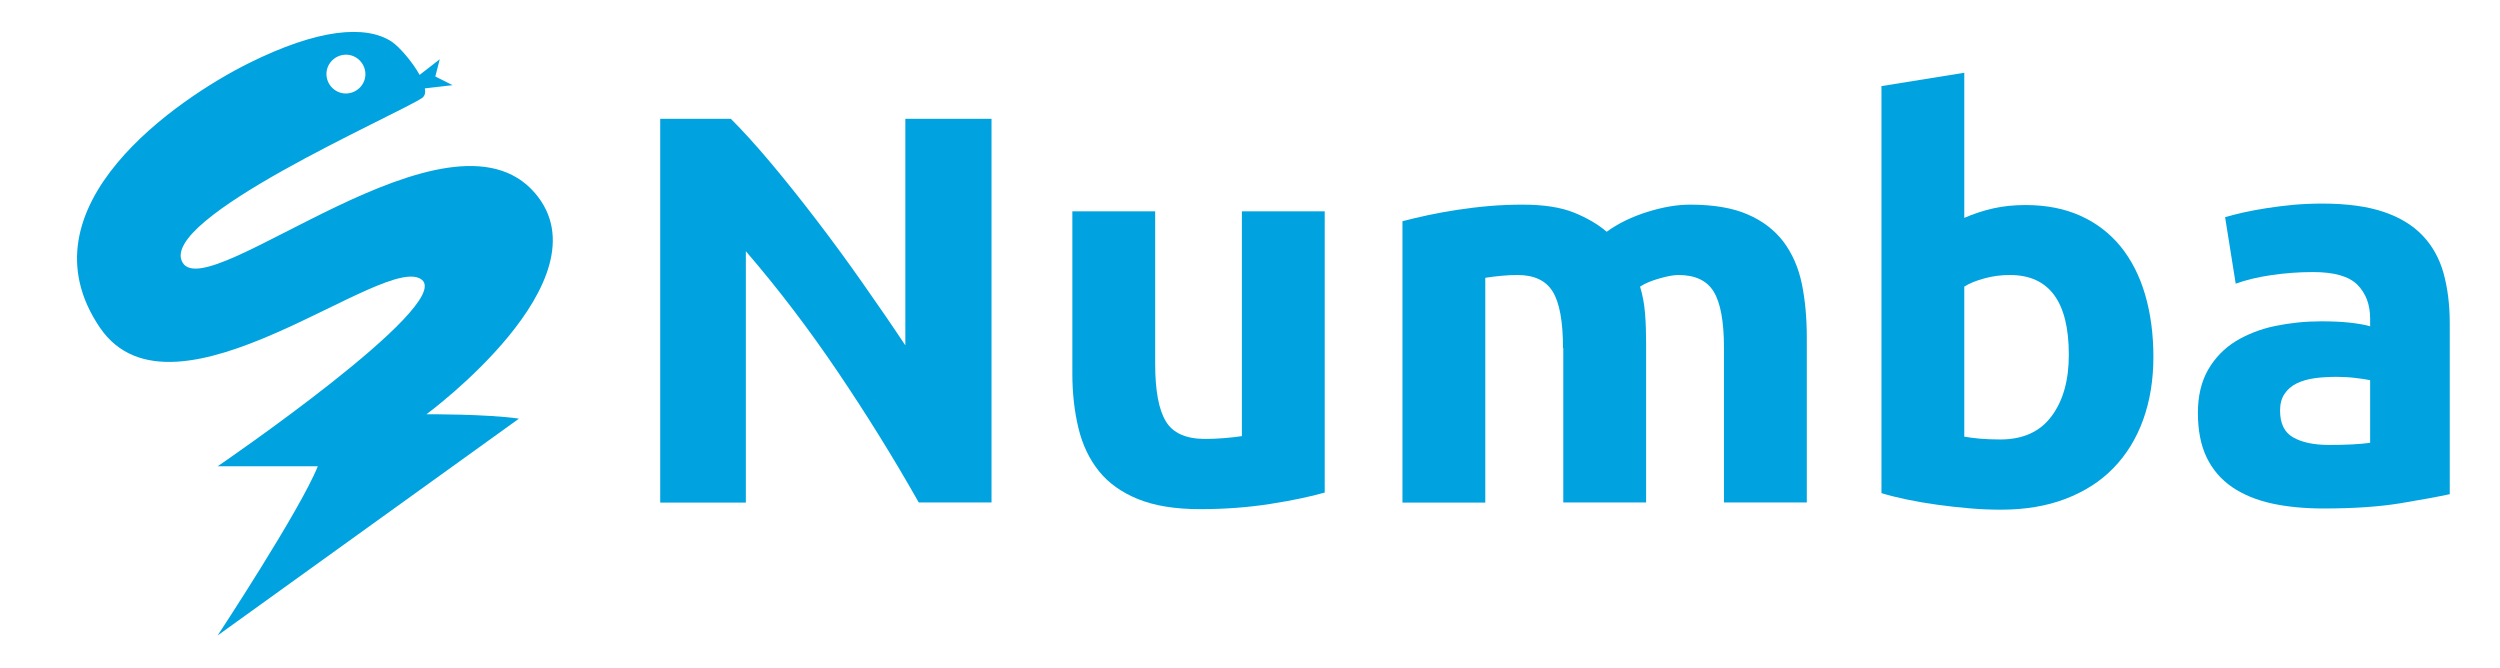
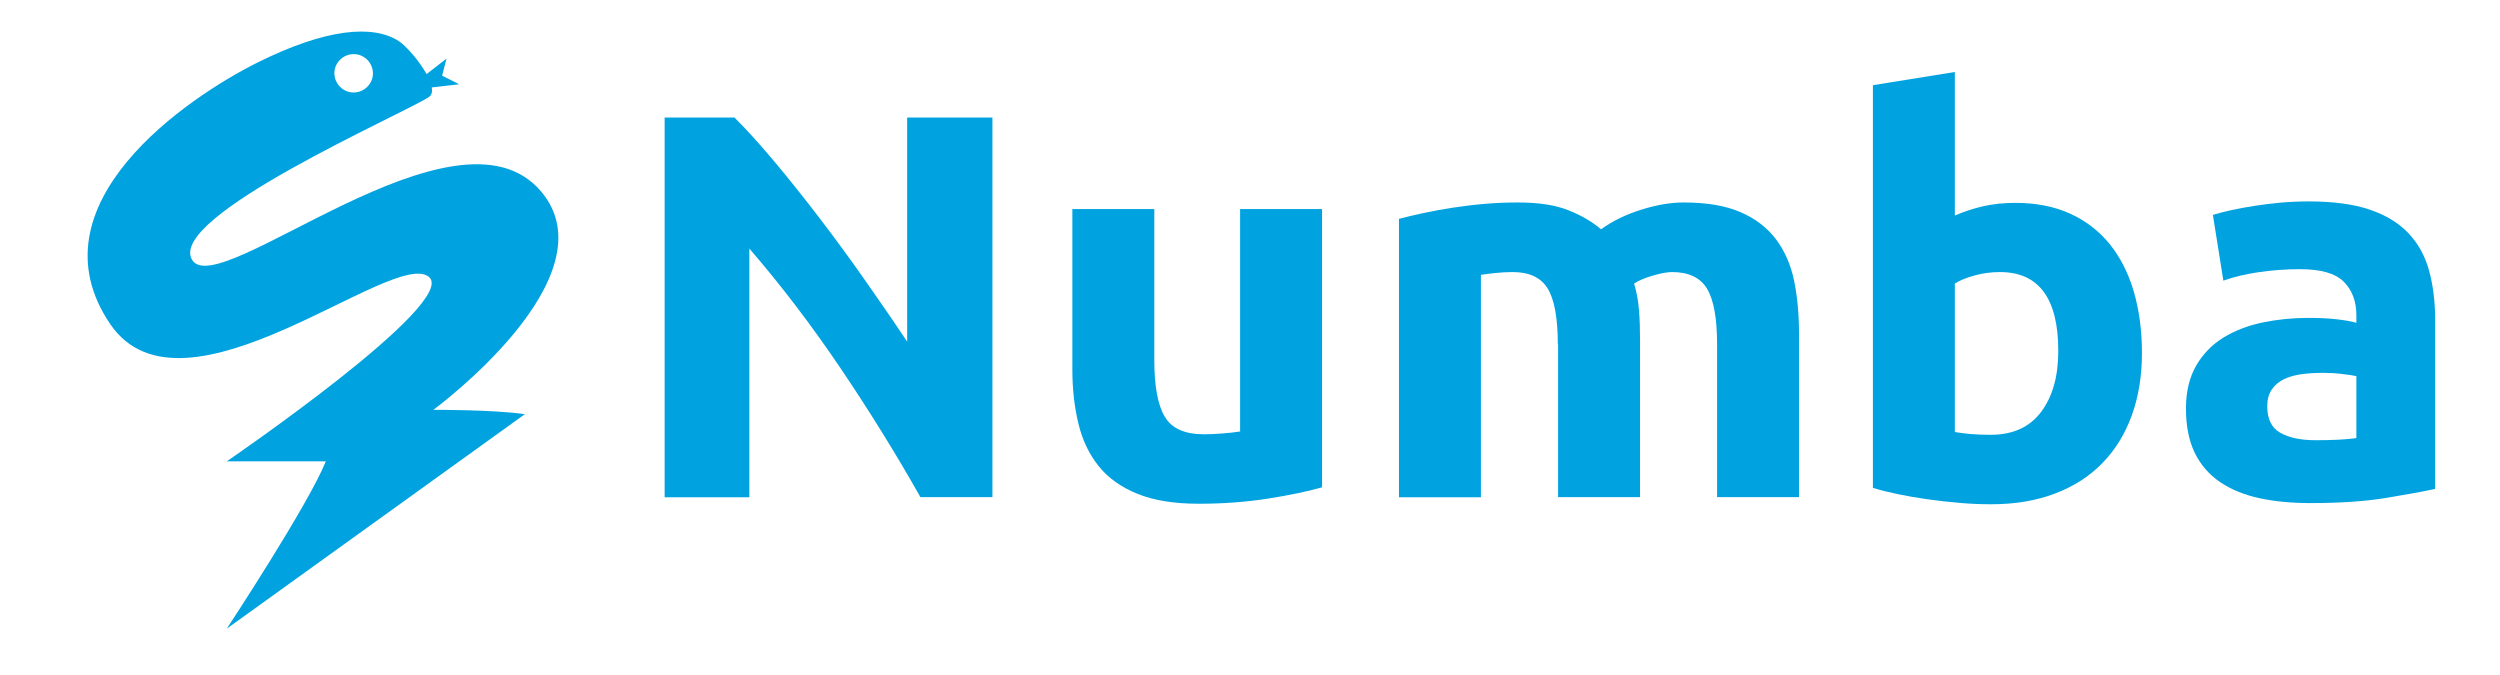
- <svg xmlns="http://www.w3.org/2000/svg" width="206" height="55" viewBox="0 0 206 55" fill="none">
-   <path d="M35.141 34.133C35.141 34.133 50.194 23.078 44.098 15.928C37.03 7.634 17.217 25.223 15.053 21.648C12.888 18.073 32.634 9.504 34.777 8.074C35.009 7.92 35.075 7.623 35.009 7.282L37.295 7.018L35.87 6.303L36.235 4.884L34.578 6.171C33.96 5.06 32.9 3.861 32.292 3.443C30.139 2.024 26.196 2.365 20.464 5.225C14.732 8.085 1.436 17.006 8.239 27.005C14.335 35.926 31.85 20.592 34.777 23.067C37.284 25.212 17.935 38.423 17.935 38.423C17.935 38.423 26.152 38.423 26.185 38.423C24.76 41.998 17.935 52.36 17.935 52.36L42.762 34.496C40.155 34.111 35.141 34.133 35.141 34.133ZM28.394 4.51C29.277 4.444 30.039 5.126 30.105 5.995C30.172 6.875 29.487 7.634 28.614 7.7C27.731 7.766 26.969 7.084 26.903 6.215C26.837 5.346 27.51 4.576 28.394 4.51Z" fill="#00A3E0" />
-   <path d="M75.705 41.404C73.662 37.785 71.442 34.21 69.067 30.69C66.682 27.159 64.153 23.826 61.458 20.702V41.415H54.401V9.79H60.221C61.226 10.791 62.342 12.023 63.568 13.486C64.794 14.949 66.031 16.5 67.3 18.161C68.571 19.822 69.829 21.538 71.078 23.32C72.325 25.102 73.507 26.807 74.6 28.457V9.79H81.702V41.404H75.705Z" fill="#00A3E0" />
-   <path d="M109.146 40.59C107.986 40.92 106.484 41.239 104.662 41.525C102.84 41.811 100.907 41.954 98.886 41.954C96.843 41.954 95.142 41.679 93.784 41.129C92.425 40.579 91.343 39.809 90.559 38.83C89.764 37.84 89.201 36.663 88.869 35.299C88.538 33.935 88.361 32.428 88.361 30.778V17.413H95.186V29.964C95.186 32.153 95.474 33.737 96.059 34.705C96.633 35.684 97.727 36.168 99.306 36.168C99.792 36.168 100.311 36.146 100.863 36.102C101.415 36.058 101.901 36.003 102.332 35.937V17.413H109.157V40.59H109.146Z" fill="#00A3E0" />
-   <path d="M128.792 28.677C128.792 26.488 128.505 24.937 127.942 24.024C127.378 23.111 126.407 22.66 125.037 22.66C124.606 22.66 124.165 22.682 123.712 22.726C123.259 22.77 122.806 22.825 122.387 22.891V41.415H115.562V18.227C116.136 18.073 116.821 17.919 117.605 17.743C118.389 17.578 119.206 17.424 120.078 17.292C120.951 17.16 121.845 17.05 122.762 16.973C123.679 16.896 124.573 16.863 125.468 16.863C127.213 16.863 128.615 17.083 129.709 17.523C130.791 17.963 131.685 18.491 132.392 19.096C133.364 18.392 134.491 17.853 135.761 17.457C137.031 17.061 138.19 16.863 139.262 16.863C141.183 16.863 142.762 17.127 143.999 17.666C145.236 18.194 146.219 18.953 146.959 19.921C147.688 20.9 148.196 22.055 148.472 23.386C148.748 24.728 148.881 26.213 148.881 27.852V41.404H142.056V28.677C142.056 26.488 141.768 24.937 141.205 24.024C140.642 23.111 139.67 22.66 138.301 22.66C137.936 22.66 137.417 22.748 136.766 22.935C136.103 23.122 135.562 23.342 135.142 23.617C135.352 24.321 135.496 25.058 135.551 25.828C135.617 26.609 135.639 27.434 135.639 28.314V41.404H128.814V28.677H128.792Z" fill="#00A3E0" />
-   <path d="M177.44 29.403C177.44 31.317 177.153 33.055 176.59 34.606C176.026 36.157 175.209 37.477 174.138 38.577C173.067 39.677 171.752 40.513 170.195 41.107C168.638 41.701 166.871 41.998 164.883 41.998C164.055 41.998 163.194 41.965 162.299 41.888C161.393 41.811 160.51 41.712 159.637 41.591C158.765 41.47 157.937 41.327 157.142 41.162C156.346 40.997 155.64 40.821 155.032 40.634V7.095L161.857 5.995V17.952C162.619 17.622 163.414 17.358 164.243 17.171C165.071 16.984 165.955 16.896 166.904 16.896C168.616 16.896 170.129 17.193 171.443 17.787C172.757 18.381 173.851 19.228 174.745 20.317C175.629 21.417 176.303 22.726 176.755 24.266C177.208 25.817 177.44 27.522 177.44 29.403ZM170.471 29.227C170.471 24.849 168.848 22.66 165.612 22.66C164.905 22.66 164.21 22.748 163.525 22.935C162.84 23.122 162.277 23.342 161.857 23.617V35.981C162.189 36.047 162.619 36.091 163.138 36.146C163.657 36.19 164.221 36.212 164.828 36.212C166.694 36.212 168.097 35.574 169.047 34.298C170.008 33.011 170.471 31.328 170.471 29.227Z" fill="#00A3E0" />
-   <path d="M191.367 16.775C193.377 16.775 195.067 17.006 196.403 17.457C197.75 17.908 198.822 18.568 199.628 19.415C200.434 20.262 201.008 21.296 201.351 22.517C201.682 23.738 201.859 25.091 201.859 26.576V40.722C200.876 40.931 199.517 41.184 197.784 41.47C196.039 41.756 193.94 41.899 191.467 41.899C189.909 41.899 188.496 41.767 187.226 41.492C185.956 41.217 184.862 40.766 183.946 40.15C183.029 39.523 182.322 38.709 181.836 37.708C181.35 36.707 181.107 35.475 181.107 34.012C181.107 32.615 181.395 31.427 181.958 30.448C182.521 29.48 183.283 28.699 184.222 28.116C185.172 27.544 186.254 27.115 187.469 26.862C188.695 26.609 189.954 26.477 191.268 26.477C192.151 26.477 192.935 26.51 193.631 26.587C194.316 26.664 194.879 26.763 195.299 26.884V26.246C195.299 25.091 194.945 24.167 194.25 23.463C193.543 22.759 192.328 22.418 190.583 22.418C189.423 22.418 188.275 22.506 187.148 22.671C186.022 22.836 185.039 23.078 184.222 23.375L183.349 17.897C183.747 17.776 184.244 17.644 184.84 17.512C185.437 17.38 186.088 17.259 186.784 17.149C187.491 17.039 188.231 16.951 189.004 16.874C189.788 16.808 190.572 16.775 191.367 16.775ZM191.908 36.663C192.582 36.663 193.222 36.652 193.83 36.619C194.437 36.586 194.934 36.542 195.299 36.487V31.328C195.023 31.262 194.614 31.207 194.062 31.141C193.51 31.075 193.013 31.053 192.549 31.053C191.908 31.053 191.301 31.086 190.738 31.163C190.174 31.24 189.677 31.383 189.247 31.592C188.816 31.801 188.485 32.098 188.242 32.461C187.999 32.824 187.877 33.286 187.877 33.825C187.877 34.892 188.231 35.629 188.949 36.036C189.677 36.454 190.66 36.663 191.908 36.663Z" fill="#00A3E0" />
+ <svg xmlns="http://www.w3.org/2000/svg" width="163" height="44" viewBox="0 0 163 44" fill="none">
+   <path d="M28.255 26.721C28.255 26.721 40.039 18.067 35.267 12.469C29.733 5.976 14.223 19.746 12.528 16.947C10.834 14.148 26.292 7.44 27.97 6.321C28.151 6.2 28.203 5.968 28.151 5.701L29.941 5.494L28.826 4.934L29.111 3.823L27.814 4.831C27.33 3.961 26.5 3.023 26.024 2.695C24.338 1.584 21.252 1.851 16.765 4.09C12.278 6.329 1.868 13.313 7.194 21.141C11.966 28.125 25.678 16.12 27.97 18.058C29.932 19.737 14.785 30.079 14.785 30.079C14.785 30.079 21.217 30.079 21.243 30.079C20.128 32.878 14.785 40.99 14.785 40.99L34.22 27.005C32.18 26.704 28.255 26.721 28.255 26.721ZM22.972 3.531C23.664 3.479 24.261 4.013 24.312 4.693C24.364 5.382 23.828 5.976 23.145 6.028C22.454 6.08 21.857 5.546 21.805 4.865C21.753 4.185 22.281 3.582 22.972 3.531Z" fill="#00A3E0" />
+   <path d="M60.011 32.413C58.412 29.58 56.674 26.781 54.815 24.026C52.948 21.261 50.968 18.652 48.858 16.206V32.422H43.334V7.664H47.89C48.677 8.448 49.55 9.412 50.51 10.557C51.469 11.703 52.438 12.917 53.432 14.217C54.426 15.518 55.412 16.861 56.389 18.256C57.366 19.651 58.291 20.986 59.147 22.277V7.664H64.706V32.413H60.011Z" fill="#00A3E0" />
+   <path d="M86.189 31.776C85.281 32.034 84.106 32.284 82.679 32.508C81.252 32.732 79.739 32.844 78.157 32.844C76.558 32.844 75.226 32.628 74.163 32.198C73.1 31.767 72.252 31.164 71.638 30.398C71.016 29.623 70.575 28.702 70.316 27.634C70.056 26.566 69.918 25.386 69.918 24.095V13.632H75.261V23.457C75.261 25.171 75.486 26.411 75.944 27.169C76.394 27.935 77.249 28.314 78.486 28.314C78.866 28.314 79.273 28.297 79.705 28.262C80.137 28.228 80.517 28.185 80.855 28.133V13.632H86.198V31.776H86.189Z" fill="#00A3E0" />
+   <path d="M101.57 22.45C101.57 20.736 101.346 19.522 100.905 18.807C100.464 18.092 99.703 17.739 98.631 17.739C98.294 17.739 97.948 17.756 97.593 17.791C97.239 17.825 96.884 17.868 96.556 17.92V32.422H91.213V14.269C91.662 14.148 92.198 14.028 92.812 13.89C93.426 13.761 94.066 13.64 94.749 13.537C95.432 13.433 96.132 13.347 96.85 13.287C97.567 13.227 98.268 13.201 98.968 13.201C100.334 13.201 101.432 13.373 102.288 13.718C103.135 14.062 103.836 14.475 104.389 14.949C105.15 14.398 106.032 13.976 107.026 13.666C108.02 13.356 108.928 13.201 109.766 13.201C111.271 13.201 112.507 13.408 113.475 13.83C114.444 14.243 115.213 14.837 115.792 15.595C116.363 16.361 116.761 17.265 116.977 18.308C117.193 19.358 117.297 20.521 117.297 21.804V32.413H111.954V22.45C111.954 20.736 111.729 19.522 111.288 18.807C110.847 18.092 110.086 17.739 109.014 17.739C108.729 17.739 108.323 17.808 107.813 17.954C107.294 18.101 106.87 18.273 106.542 18.488C106.706 19.039 106.818 19.616 106.862 20.219C106.913 20.831 106.931 21.477 106.931 22.165V32.413H101.588V22.45H101.57Z" fill="#00A3E0" />
+   <path d="M139.655 23.018C139.655 24.516 139.43 25.877 138.99 27.091C138.549 28.305 137.909 29.339 137.07 30.2C136.232 31.061 135.203 31.715 133.984 32.181C132.765 32.645 131.381 32.878 129.825 32.878C129.177 32.878 128.502 32.852 127.802 32.792C127.093 32.732 126.402 32.654 125.719 32.559C125.035 32.465 124.387 32.353 123.765 32.224C123.142 32.094 122.589 31.957 122.113 31.81V5.554L127.456 4.693V14.054C128.053 13.795 128.675 13.589 129.324 13.442C129.972 13.296 130.664 13.227 131.407 13.227C132.747 13.227 133.932 13.459 134.961 13.924C135.99 14.389 136.845 15.053 137.546 15.905C138.237 16.766 138.765 17.791 139.119 18.997C139.474 20.211 139.655 21.546 139.655 23.018ZM134.2 22.88C134.2 19.453 132.929 17.739 130.396 17.739C129.842 17.739 129.298 17.808 128.762 17.954C128.226 18.101 127.785 18.273 127.456 18.488V28.168C127.716 28.219 128.053 28.254 128.459 28.297C128.866 28.331 129.306 28.349 129.782 28.349C131.243 28.349 132.341 27.849 133.085 26.85C133.837 25.843 134.2 24.525 134.2 22.88Z" fill="#00A3E0" />
+   <path d="M150.557 13.132C152.131 13.132 153.453 13.313 154.5 13.666C155.554 14.019 156.393 14.536 157.024 15.199C157.655 15.862 158.105 16.672 158.373 17.627C158.632 18.583 158.771 19.642 158.771 20.805V31.879C158.001 32.043 156.938 32.241 155.58 32.465C154.214 32.689 152.572 32.801 150.635 32.801C149.416 32.801 148.309 32.697 147.315 32.482C146.321 32.267 145.465 31.914 144.747 31.431C144.03 30.941 143.476 30.303 143.096 29.52C142.716 28.736 142.525 27.772 142.525 26.626C142.525 25.533 142.75 24.603 143.191 23.836C143.632 23.078 144.229 22.467 144.963 22.011C145.707 21.563 146.554 21.227 147.505 21.029C148.465 20.831 149.451 20.727 150.479 20.727C151.171 20.727 151.785 20.753 152.33 20.814C152.866 20.874 153.307 20.951 153.635 21.046V20.547C153.635 19.642 153.358 18.919 152.814 18.368C152.26 17.817 151.309 17.55 149.943 17.55C149.036 17.55 148.136 17.619 147.255 17.748C146.373 17.877 145.603 18.067 144.963 18.299L144.28 14.011C144.592 13.916 144.981 13.813 145.448 13.709C145.914 13.606 146.425 13.511 146.969 13.425C147.523 13.339 148.102 13.27 148.707 13.21C149.321 13.158 149.935 13.132 150.557 13.132ZM150.981 28.702C151.508 28.702 152.01 28.693 152.485 28.667C152.961 28.641 153.35 28.607 153.635 28.564V24.525C153.419 24.473 153.099 24.43 152.667 24.379C152.234 24.327 151.845 24.31 151.482 24.31C150.981 24.31 150.505 24.336 150.064 24.396C149.623 24.456 149.234 24.568 148.897 24.732C148.56 24.895 148.301 25.128 148.11 25.412C147.92 25.696 147.825 26.058 147.825 26.48C147.825 27.315 148.102 27.892 148.664 28.211C149.234 28.538 150.004 28.702 150.981 28.702Z" fill="#00A3E0" />
</svg>
